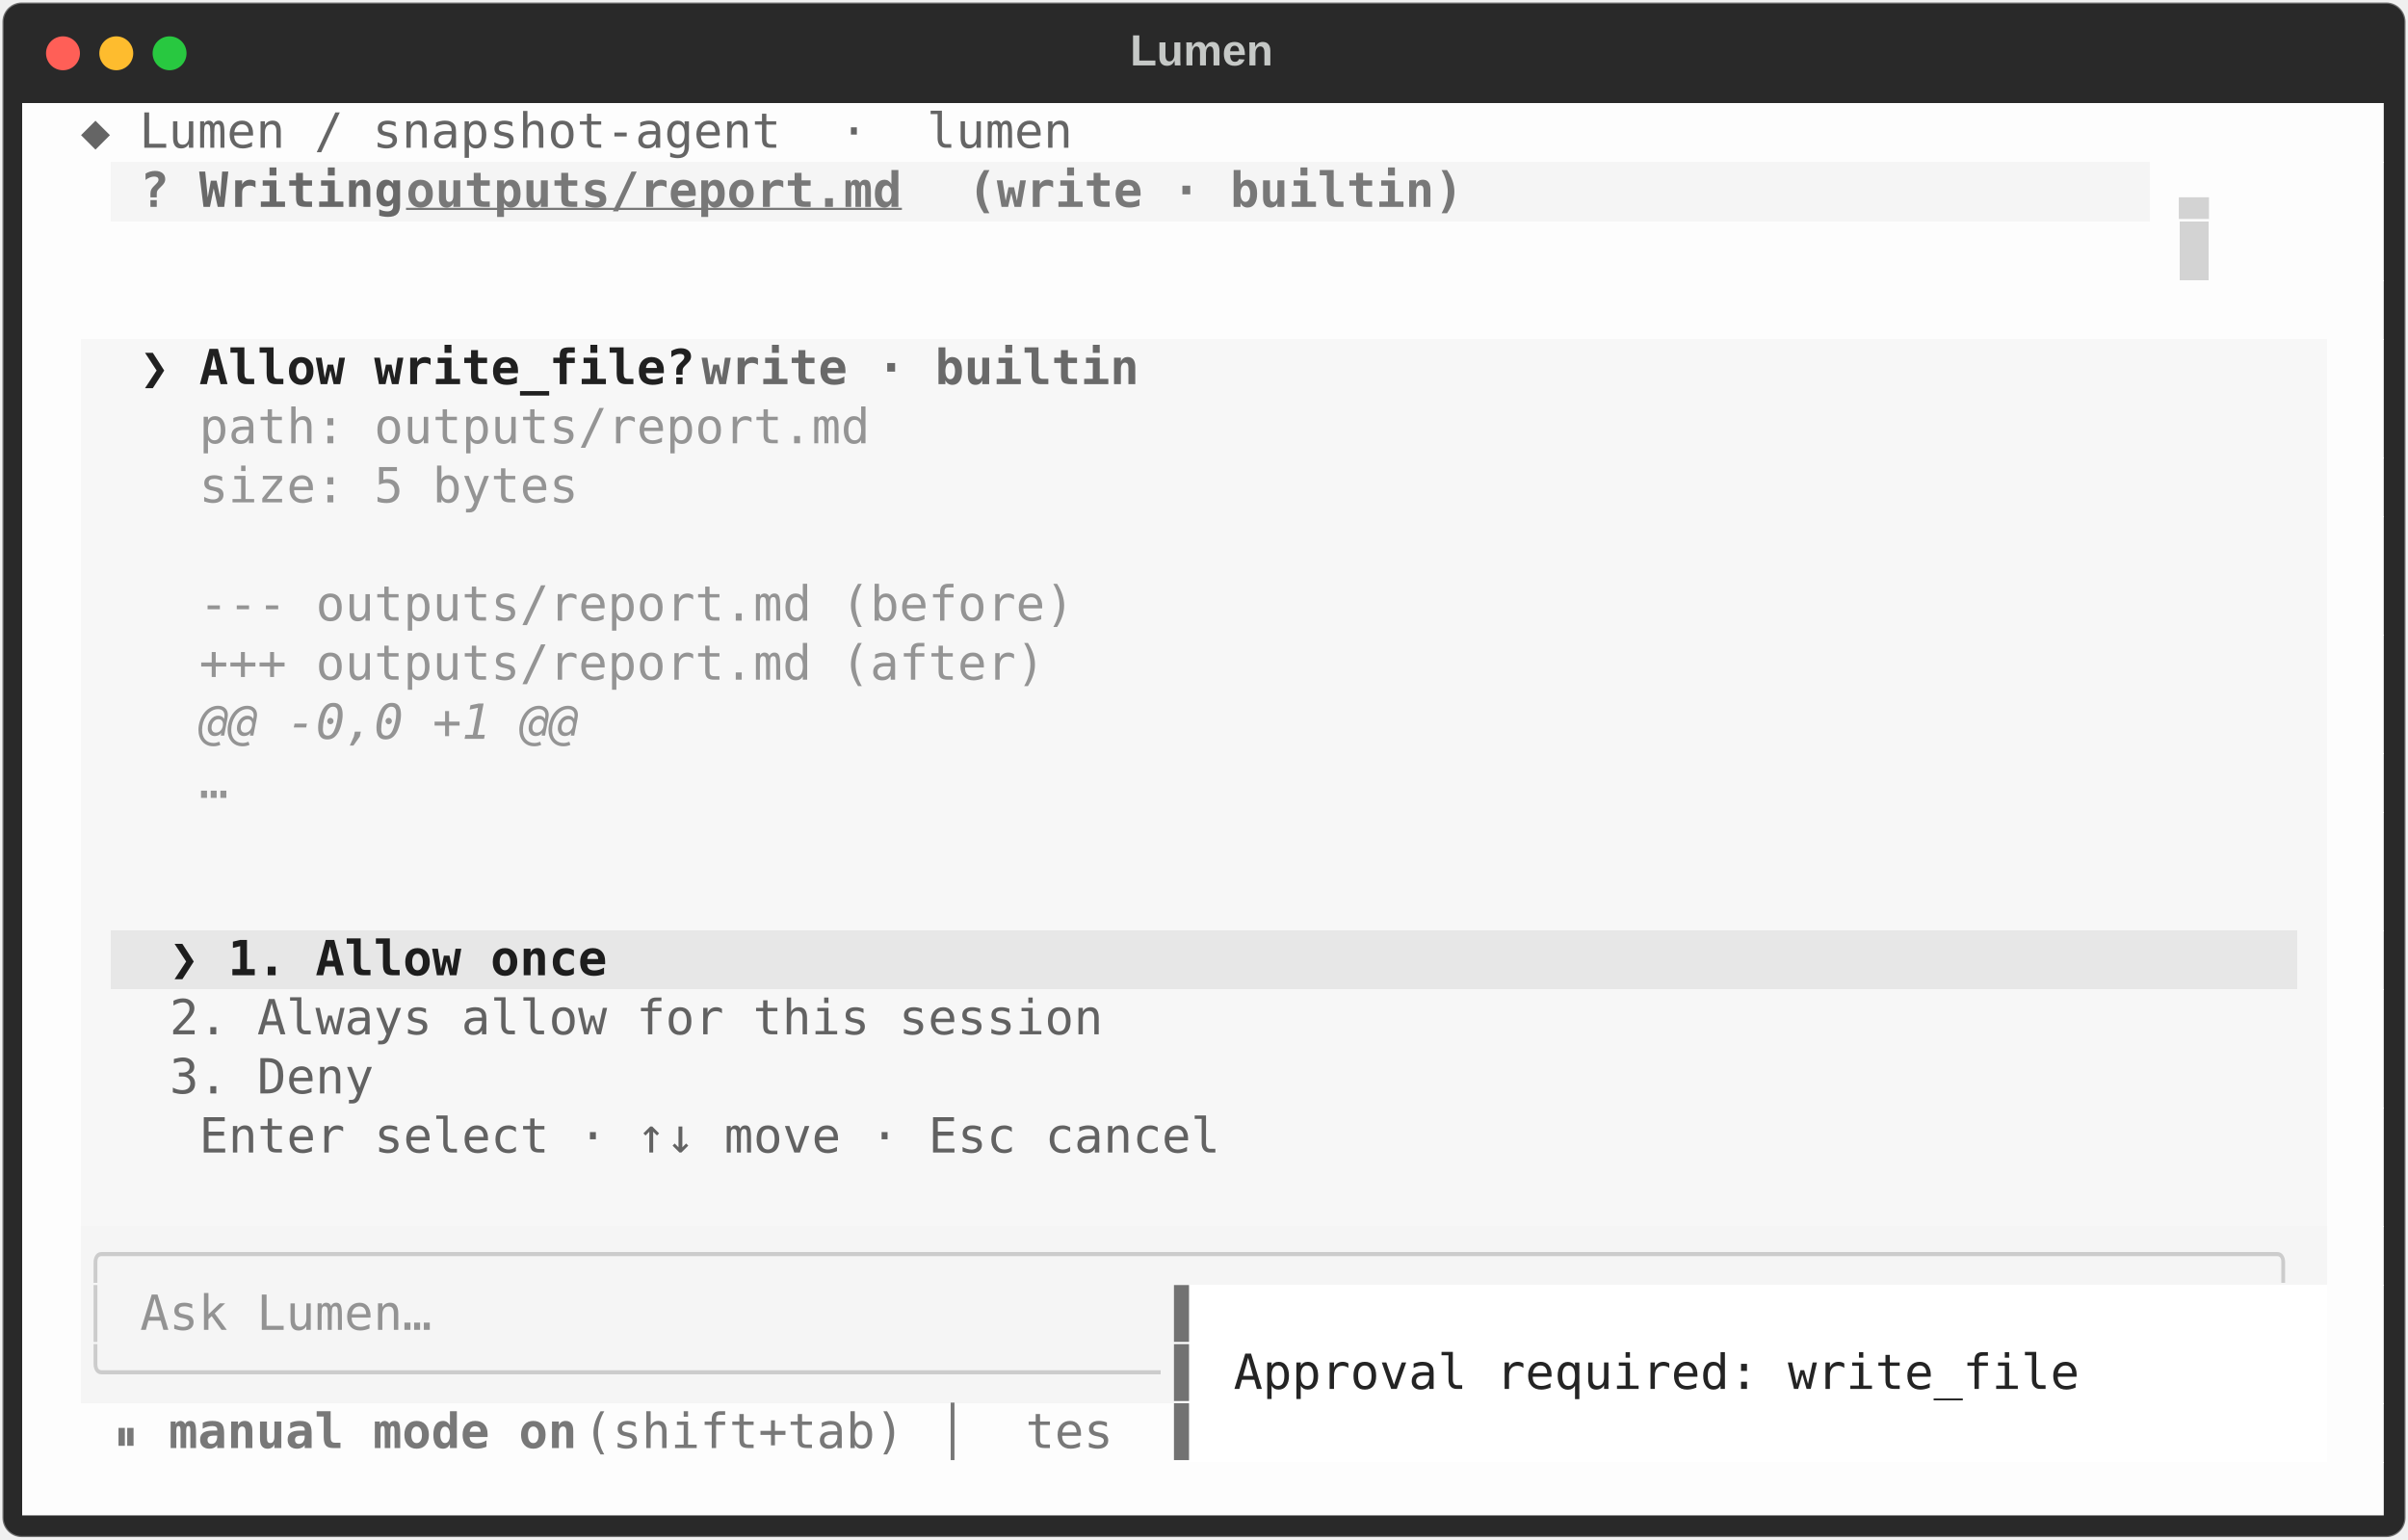
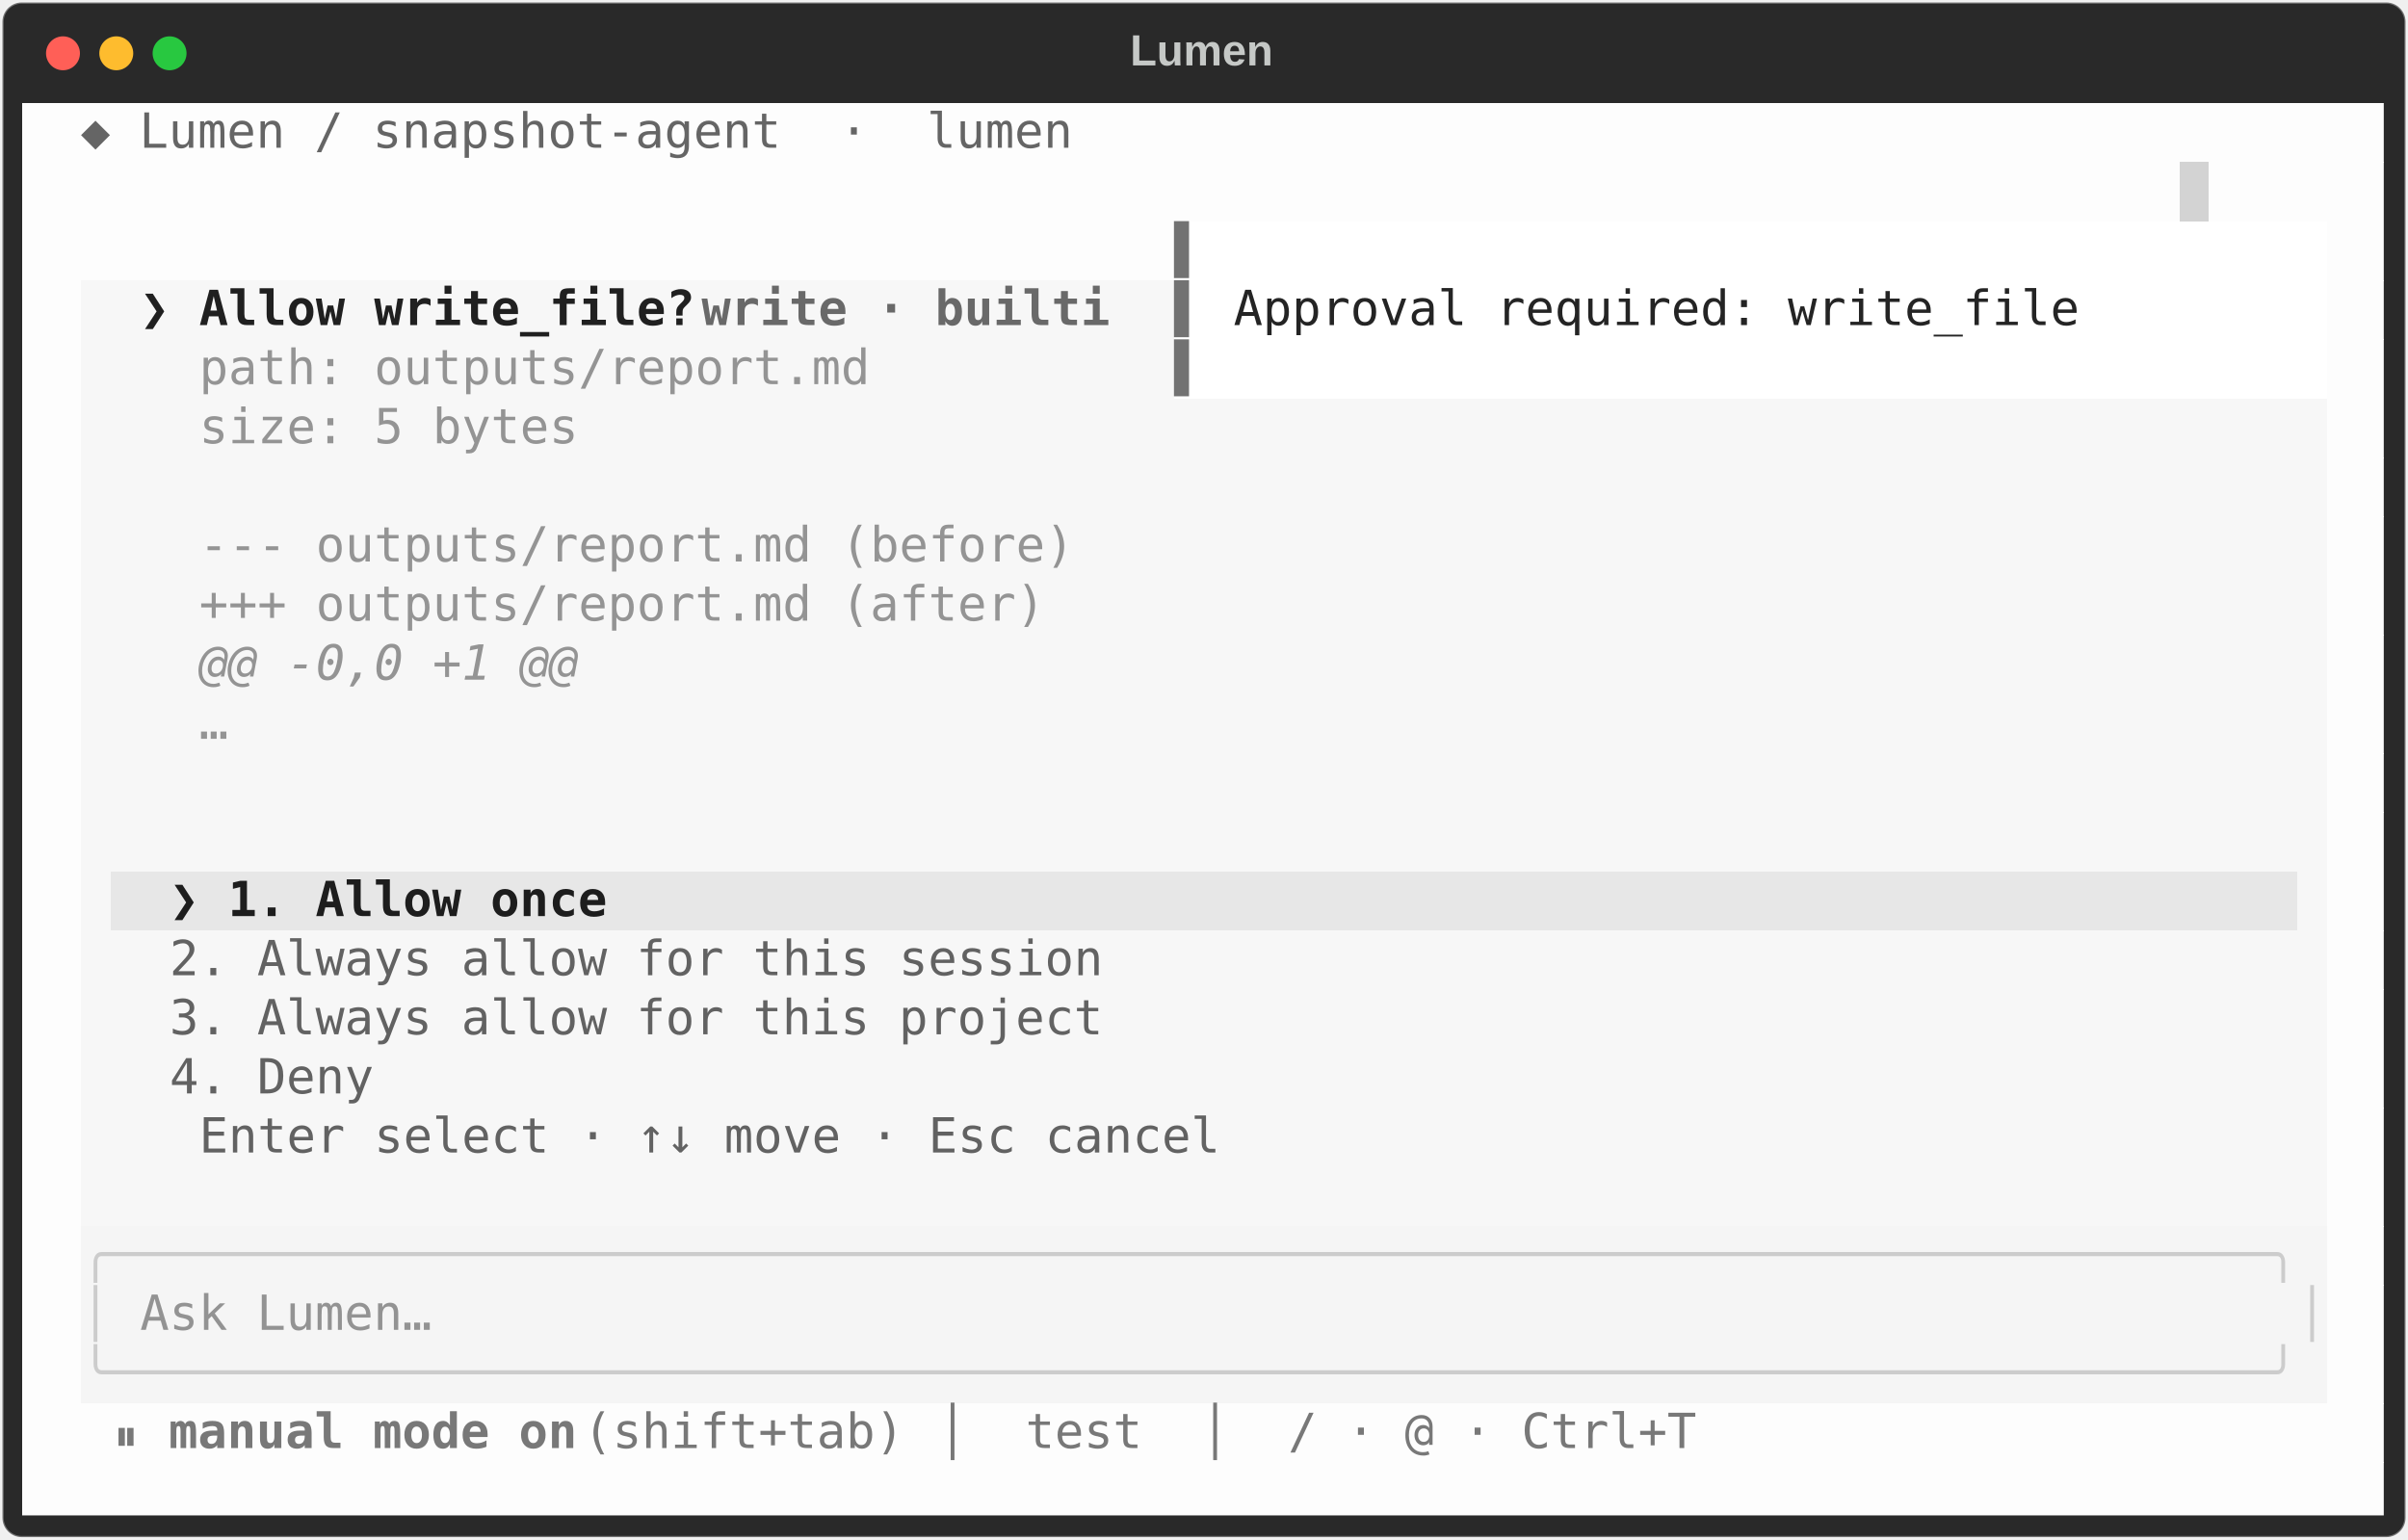
<svg xmlns="http://www.w3.org/2000/svg" class="rich-terminal" viewBox="0 0 994 635.6">
  <style>

    @font-face {
        font-family: "Fira Code";
        src: local("FiraCode-Regular"),
                url("https://cdnjs.cloudflare.com/ajax/libs/firacode/6.2.0/woff2/FiraCode-Regular.woff2") format("woff2"),
                url("https://cdnjs.cloudflare.com/ajax/libs/firacode/6.2.0/woff/FiraCode-Regular.woff") format("woff");
        font-style: normal;
        font-weight: 400;
    }
    @font-face {
        font-family: "Fira Code";
        src: local("FiraCode-Bold"),
                url("https://cdnjs.cloudflare.com/ajax/libs/firacode/6.2.0/woff2/FiraCode-Bold.woff2") format("woff2"),
                url("https://cdnjs.cloudflare.com/ajax/libs/firacode/6.2.0/woff/FiraCode-Bold.woff") format("woff");
        font-style: bold;
        font-weight: 700;
    }

    .terminal-matrix {
        font-family: Fira Code, monospace;
        font-size: 20px;
        line-height: 24.4px;
        font-variant-east-asian: full-width;
    }

    .terminal-title {
        font-size: 18px;
        font-weight: bold;
        font-family: arial;
    }

    .terminal-r1 { fill: #c5c8c6 }
.terminal-r2 { fill: #656565 }
- .terminal-r3 { fill: #737373;font-weight: bold }
- .terminal-r4 { fill: #686868;font-weight: bold }
- .terminal-r5 { fill: #787878;font-weight: bold;text-decoration: underline; }
- .terminal-r6 { fill: #787878;font-weight: bold }
- .terminal-r7 { fill: #d3d3d3 }
- .terminal-r8 { fill: #fdfdfd }
- .terminal-r9 { fill: #202020;font-weight: bold }
- .terminal-r10 { fill: #696969;font-weight: bold }
- .terminal-r11 { fill: #949494 }
- .terminal-r12 { fill: #626262 }
- .terminal-r13 { fill: #949494;font-style: italic; }
- .terminal-r14 { fill: #1d1d1d;font-weight: bold }
- .terminal-r15 { fill: #cccccc }
- .terminal-r16 { fill: #939393 }
- .terminal-r17 { fill: #727272 }
- .terminal-r18 { fill: #242424 }
- .terminal-r19 { fill: #787878 }
+ .terminal-r3 { fill: #fdfdfd }
+ .terminal-r4 { fill: #727272 }
+ .terminal-r5 { fill: #202020;font-weight: bold }
+ .terminal-r6 { fill: #696969;font-weight: bold }
+ .terminal-r7 { fill: #242424 }
+ .terminal-r8 { fill: #949494 }
+ .terminal-r9 { fill: #626262 }
+ .terminal-r10 { fill: #949494;font-style: italic; }
+ .terminal-r11 { fill: #1d1d1d;font-weight: bold }
+ .terminal-r12 { fill: #cccccc }
+ .terminal-r13 { fill: #939393 }
+ .terminal-r14 { fill: #787878;font-weight: bold }
+ .terminal-r15 { fill: #787878 }
    </style>
  <defs>
    <clipPath id="terminal-clip-terminal">
      <rect x="0" y="0" width="975.0" height="584.6" />
    </clipPath>
    <clipPath id="terminal-line-0">
      <rect x="0" y="1.5" width="976" height="24.65" />
    </clipPath>
    <clipPath id="terminal-line-1">
      <rect x="0" y="25.9" width="976" height="24.65" />
    </clipPath>
    <clipPath id="terminal-line-2">
      <rect x="0" y="50.3" width="976" height="24.65" />
    </clipPath>
    <clipPath id="terminal-line-3">
      <rect x="0" y="74.7" width="976" height="24.65" />
    </clipPath>
    <clipPath id="terminal-line-4">
      <rect x="0" y="99.1" width="976" height="24.65" />
    </clipPath>
    <clipPath id="terminal-line-5">
      <rect x="0" y="123.5" width="976" height="24.65" />
    </clipPath>
    <clipPath id="terminal-line-6">
      <rect x="0" y="147.9" width="976" height="24.65" />
    </clipPath>
    <clipPath id="terminal-line-7">
      <rect x="0" y="172.3" width="976" height="24.65" />
    </clipPath>
    <clipPath id="terminal-line-8">
      <rect x="0" y="196.7" width="976" height="24.65" />
    </clipPath>
    <clipPath id="terminal-line-9">
      <rect x="0" y="221.1" width="976" height="24.65" />
    </clipPath>
    <clipPath id="terminal-line-10">
      <rect x="0" y="245.5" width="976" height="24.65" />
    </clipPath>
    <clipPath id="terminal-line-11">
      <rect x="0" y="269.9" width="976" height="24.65" />
    </clipPath>
    <clipPath id="terminal-line-12">
      <rect x="0" y="294.3" width="976" height="24.65" />
    </clipPath>
    <clipPath id="terminal-line-13">
      <rect x="0" y="318.7" width="976" height="24.65" />
    </clipPath>
    <clipPath id="terminal-line-14">
      <rect x="0" y="343.1" width="976" height="24.65" />
    </clipPath>
    <clipPath id="terminal-line-15">
      <rect x="0" y="367.5" width="976" height="24.65" />
    </clipPath>
    <clipPath id="terminal-line-16">
      <rect x="0" y="391.9" width="976" height="24.65" />
    </clipPath>
    <clipPath id="terminal-line-17">
      <rect x="0" y="416.3" width="976" height="24.65" />
    </clipPath>
    <clipPath id="terminal-line-18">
      <rect x="0" y="440.7" width="976" height="24.65" />
    </clipPath>
    <clipPath id="terminal-line-19">
      <rect x="0" y="465.1" width="976" height="24.65" />
    </clipPath>
    <clipPath id="terminal-line-20">
      <rect x="0" y="489.5" width="976" height="24.65" />
    </clipPath>
    <clipPath id="terminal-line-21">
      <rect x="0" y="513.9" width="976" height="24.65" />
    </clipPath>
    <clipPath id="terminal-line-22">
      <rect x="0" y="538.3" width="976" height="24.65" />
    </clipPath>
  </defs>
  <rect fill="#292929" stroke="rgba(255,255,255,0.35)" stroke-width="1" x="1" y="1" width="992" height="633.6" rx="8" />
  <text class="terminal-title" fill="#c5c8c6" text-anchor="middle" x="496" y="27">Lumen</text>
  <g transform="translate(26,22)">
    <circle cx="0" cy="0" r="7" fill="#ff5f57" />
    <circle cx="22" cy="0" r="7" fill="#febc2e" />
    <circle cx="44" cy="0" r="7" fill="#28c840" />
  </g>
  <g transform="translate(9, 41)" clip-path="url(#terminal-clip-terminal)">
    <rect fill="#fdfdfd" x="0" y="1.5" width="24.4" height="24.65" shape-rendering="crispEdges" />
    <rect fill="#fdfdfd" x="24.4" y="1.5" width="414.8" height="24.65" shape-rendering="crispEdges" />
    <rect fill="#fdfdfd" x="439.2" y="1.5" width="536.8" height="24.65" shape-rendering="crispEdges" />
-     <rect fill="#fdfdfd" x="0" y="25.9" width="36.6" height="24.65" shape-rendering="crispEdges" />
-     <rect fill="#f5f5f5" x="36.6" y="25.9" width="12.2" height="24.65" shape-rendering="crispEdges" />
-     <rect fill="#f5f5f5" x="48.8" y="25.9" width="24.4" height="24.65" shape-rendering="crispEdges" />
-     <rect fill="#f5f5f5" x="73.2" y="25.9" width="85.4" height="24.65" shape-rendering="crispEdges" />
-     <rect fill="#f5f5f5" x="158.6" y="25.9" width="231.8" height="24.65" shape-rendering="crispEdges" />
-     <rect fill="#f5f5f5" x="390.4" y="25.9" width="231.8" height="24.65" shape-rendering="crispEdges" />
-     <rect fill="#f5f5f5" x="622.2" y="25.9" width="256.2" height="24.65" shape-rendering="crispEdges" />
-     <rect fill="#fdfdfd" x="878.4" y="25.9" width="12.2" height="24.65" shape-rendering="crispEdges" />
-     <rect fill="#fdfdfd" x="890.6" y="25.9" width="12.2" height="24.65" shape-rendering="crispEdges" />
+     <rect fill="#fdfdfd" x="0" y="25.9" width="890.6" height="24.65" shape-rendering="crispEdges" />
+     <rect fill="#d3d3d3" x="890.6" y="25.9" width="12.2" height="24.65" shape-rendering="crispEdges" />
    <rect fill="#fdfdfd" x="902.8" y="25.9" width="73.2" height="24.65" shape-rendering="crispEdges" />
-     <rect fill="#fdfdfd" x="0" y="50.3" width="890.6" height="24.65" shape-rendering="crispEdges" />
-     <rect fill="#d3d3d3" x="890.6" y="50.3" width="12.2" height="24.65" shape-rendering="crispEdges" />
-     <rect fill="#fdfdfd" x="902.8" y="50.3" width="73.2" height="24.65" shape-rendering="crispEdges" />
-     <rect fill="#fdfdfd" x="0" y="74.7" width="976" height="24.65" shape-rendering="crispEdges" />
+     <rect fill="#fdfdfd" x="0" y="50.3" width="475.8" height="24.65" shape-rendering="crispEdges" />
+     <rect fill="#ffffff" x="475.8" y="50.3" width="12.2" height="24.65" shape-rendering="crispEdges" />
+     <rect fill="#ffffff" x="488" y="50.3" width="463.6" height="24.65" shape-rendering="crispEdges" />
+     <rect fill="#fdfdfd" x="951.6" y="50.3" width="24.4" height="24.65" shape-rendering="crispEdges" />
+     <rect fill="#fdfdfd" x="0" y="74.7" width="24.4" height="24.65" shape-rendering="crispEdges" />
+     <rect fill="#f7f7f7" x="24.4" y="74.7" width="24.4" height="24.65" shape-rendering="crispEdges" />
+     <rect fill="#f7f7f7" x="48.8" y="74.7" width="24.4" height="24.65" shape-rendering="crispEdges" />
+     <rect fill="#f7f7f7" x="73.2" y="74.7" width="207.4" height="24.65" shape-rendering="crispEdges" />
+     <rect fill="#f7f7f7" x="280.6" y="74.7" width="195.2" height="24.65" shape-rendering="crispEdges" />
+     <rect fill="#ffffff" x="475.8" y="74.7" width="12.2" height="24.65" shape-rendering="crispEdges" />
+     <rect fill="#ffffff" x="488" y="74.7" width="12.2" height="24.65" shape-rendering="crispEdges" />
+     <rect fill="#ffffff" x="500.2" y="74.7" width="353.8" height="24.65" shape-rendering="crispEdges" />
+     <rect fill="#ffffff" x="854" y="74.7" width="97.6" height="24.65" shape-rendering="crispEdges" />
+     <rect fill="#fdfdfd" x="951.6" y="74.7" width="24.4" height="24.65" shape-rendering="crispEdges" />
    <rect fill="#fdfdfd" x="0" y="99.1" width="24.4" height="24.65" shape-rendering="crispEdges" />
-     <rect fill="#f7f7f7" x="24.4" y="99.1" width="24.4" height="24.65" shape-rendering="crispEdges" />
-     <rect fill="#f7f7f7" x="48.8" y="99.1" width="24.4" height="24.65" shape-rendering="crispEdges" />
-     <rect fill="#f7f7f7" x="73.2" y="99.1" width="207.4" height="24.65" shape-rendering="crispEdges" />
-     <rect fill="#f7f7f7" x="280.6" y="99.1" width="207.4" height="24.65" shape-rendering="crispEdges" />
-     <rect fill="#f7f7f7" x="488" y="99.1" width="463.6" height="24.65" shape-rendering="crispEdges" />
+     <rect fill="#f7f7f7" x="24.4" y="99.1" width="48.8" height="24.65" shape-rendering="crispEdges" />
+     <rect fill="#f7f7f7" x="73.2" y="99.1" width="280.6" height="24.65" shape-rendering="crispEdges" />
+     <rect fill="#f7f7f7" x="353.8" y="99.1" width="122" height="24.65" shape-rendering="crispEdges" />
+     <rect fill="#ffffff" x="475.8" y="99.1" width="12.2" height="24.65" shape-rendering="crispEdges" />
+     <rect fill="#ffffff" x="488" y="99.1" width="463.6" height="24.65" shape-rendering="crispEdges" />
    <rect fill="#fdfdfd" x="951.6" y="99.1" width="24.4" height="24.65" shape-rendering="crispEdges" />
    <rect fill="#fdfdfd" x="0" y="123.5" width="24.4" height="24.65" shape-rendering="crispEdges" />
    <rect fill="#f7f7f7" x="24.4" y="123.5" width="48.8" height="24.65" shape-rendering="crispEdges" />
-     <rect fill="#f7f7f7" x="73.2" y="123.5" width="280.6" height="24.65" shape-rendering="crispEdges" />
-     <rect fill="#f7f7f7" x="353.8" y="123.5" width="597.8" height="24.65" shape-rendering="crispEdges" />
+     <rect fill="#f7f7f7" x="73.2" y="123.5" width="158.6" height="24.65" shape-rendering="crispEdges" />
+     <rect fill="#f7f7f7" x="231.8" y="123.5" width="719.8" height="24.65" shape-rendering="crispEdges" />
    <rect fill="#fdfdfd" x="951.6" y="123.5" width="24.4" height="24.65" shape-rendering="crispEdges" />
    <rect fill="#fdfdfd" x="0" y="147.9" width="24.4" height="24.65" shape-rendering="crispEdges" />
    <rect fill="#f7f7f7" x="24.4" y="147.9" width="48.8" height="24.65" shape-rendering="crispEdges" />
-     <rect fill="#f7f7f7" x="73.2" y="147.9" width="158.6" height="24.65" shape-rendering="crispEdges" />
-     <rect fill="#f7f7f7" x="231.8" y="147.9" width="719.8" height="24.65" shape-rendering="crispEdges" />
+     <rect fill="#f7f7f7" x="73.2" y="147.9" width="0" height="24.65" shape-rendering="crispEdges" />
+     <rect fill="#f7f7f7" x="73.2" y="147.9" width="878.4" height="24.65" shape-rendering="crispEdges" />
    <rect fill="#fdfdfd" x="951.6" y="147.9" width="24.4" height="24.65" shape-rendering="crispEdges" />
    <rect fill="#fdfdfd" x="0" y="172.3" width="24.4" height="24.65" shape-rendering="crispEdges" />
    <rect fill="#f7f7f7" x="24.4" y="172.3" width="48.8" height="24.65" shape-rendering="crispEdges" />
-     <rect fill="#f7f7f7" x="73.2" y="172.3" width="0" height="24.65" shape-rendering="crispEdges" />
-     <rect fill="#f7f7f7" x="73.2" y="172.3" width="878.4" height="24.65" shape-rendering="crispEdges" />
+     <rect fill="#f7f7f7" x="73.2" y="172.3" width="366" height="24.65" shape-rendering="crispEdges" />
+     <rect fill="#f7f7f7" x="439.2" y="172.3" width="512.4" height="24.65" shape-rendering="crispEdges" />
    <rect fill="#fdfdfd" x="951.6" y="172.3" width="24.4" height="24.65" shape-rendering="crispEdges" />
    <rect fill="#fdfdfd" x="0" y="196.7" width="24.4" height="24.65" shape-rendering="crispEdges" />
    <rect fill="#f7f7f7" x="24.4" y="196.7" width="48.8" height="24.65" shape-rendering="crispEdges" />
-     <rect fill="#f7f7f7" x="73.2" y="196.7" width="366" height="24.65" shape-rendering="crispEdges" />
-     <rect fill="#f7f7f7" x="439.2" y="196.7" width="512.4" height="24.65" shape-rendering="crispEdges" />
+     <rect fill="#f7f7f7" x="73.2" y="196.7" width="353.8" height="24.65" shape-rendering="crispEdges" />
+     <rect fill="#f7f7f7" x="427" y="196.7" width="524.6" height="24.65" shape-rendering="crispEdges" />
    <rect fill="#fdfdfd" x="951.6" y="196.7" width="24.4" height="24.65" shape-rendering="crispEdges" />
    <rect fill="#fdfdfd" x="0" y="221.1" width="24.4" height="24.65" shape-rendering="crispEdges" />
    <rect fill="#f7f7f7" x="24.4" y="221.1" width="48.8" height="24.65" shape-rendering="crispEdges" />
-     <rect fill="#f7f7f7" x="73.2" y="221.1" width="353.8" height="24.65" shape-rendering="crispEdges" />
-     <rect fill="#f7f7f7" x="427" y="221.1" width="524.6" height="24.65" shape-rendering="crispEdges" />
+     <rect fill="#f7f7f7" x="73.2" y="221.1" width="158.6" height="24.65" shape-rendering="crispEdges" />
+     <rect fill="#f7f7f7" x="231.8" y="221.1" width="719.8" height="24.65" shape-rendering="crispEdges" />
    <rect fill="#fdfdfd" x="951.6" y="221.1" width="24.4" height="24.65" shape-rendering="crispEdges" />
    <rect fill="#fdfdfd" x="0" y="245.5" width="24.4" height="24.65" shape-rendering="crispEdges" />
    <rect fill="#f7f7f7" x="24.4" y="245.5" width="48.8" height="24.65" shape-rendering="crispEdges" />
-     <rect fill="#f7f7f7" x="73.2" y="245.5" width="158.6" height="24.65" shape-rendering="crispEdges" />
-     <rect fill="#f7f7f7" x="231.8" y="245.5" width="719.8" height="24.65" shape-rendering="crispEdges" />
+     <rect fill="#f7f7f7" x="73.2" y="245.5" width="12.2" height="24.65" shape-rendering="crispEdges" />
+     <rect fill="#f7f7f7" x="85.4" y="245.5" width="866.2" height="24.65" shape-rendering="crispEdges" />
    <rect fill="#fdfdfd" x="951.6" y="245.5" width="24.4" height="24.65" shape-rendering="crispEdges" />
    <rect fill="#fdfdfd" x="0" y="269.9" width="24.4" height="24.65" shape-rendering="crispEdges" />
    <rect fill="#f7f7f7" x="24.4" y="269.9" width="48.8" height="24.65" shape-rendering="crispEdges" />
-     <rect fill="#f7f7f7" x="73.2" y="269.9" width="12.2" height="24.65" shape-rendering="crispEdges" />
-     <rect fill="#f7f7f7" x="85.4" y="269.9" width="866.2" height="24.65" shape-rendering="crispEdges" />
+     <rect fill="#f7f7f7" x="73.2" y="269.9" width="0" height="24.65" shape-rendering="crispEdges" />
+     <rect fill="#f7f7f7" x="73.2" y="269.9" width="878.4" height="24.65" shape-rendering="crispEdges" />
    <rect fill="#fdfdfd" x="951.6" y="269.9" width="24.4" height="24.65" shape-rendering="crispEdges" />
    <rect fill="#fdfdfd" x="0" y="294.3" width="24.4" height="24.65" shape-rendering="crispEdges" />
-     <rect fill="#f7f7f7" x="24.4" y="294.3" width="48.8" height="24.65" shape-rendering="crispEdges" />
-     <rect fill="#f7f7f7" x="73.2" y="294.3" width="0" height="24.65" shape-rendering="crispEdges" />
-     <rect fill="#f7f7f7" x="73.2" y="294.3" width="878.4" height="24.65" shape-rendering="crispEdges" />
+     <rect fill="#f7f7f7" x="24.4" y="294.3" width="927.2" height="24.65" shape-rendering="crispEdges" />
    <rect fill="#fdfdfd" x="951.6" y="294.3" width="24.4" height="24.65" shape-rendering="crispEdges" />
    <rect fill="#fdfdfd" x="0" y="318.7" width="24.4" height="24.65" shape-rendering="crispEdges" />
-     <rect fill="#f7f7f7" x="24.4" y="318.7" width="927.2" height="24.65" shape-rendering="crispEdges" />
+     <rect fill="#f7f7f7" x="24.4" y="318.7" width="12.2" height="24.65" shape-rendering="crispEdges" />
+     <rect fill="#e7e7e7" x="36.6" y="318.7" width="24.4" height="24.65" shape-rendering="crispEdges" />
+     <rect fill="#e7e7e7" x="61" y="318.7" width="183" height="24.65" shape-rendering="crispEdges" />
+     <rect fill="#e7e7e7" x="244" y="318.7" width="695.4" height="24.65" shape-rendering="crispEdges" />
+     <rect fill="#f7f7f7" x="939.4" y="318.7" width="12.2" height="24.65" shape-rendering="crispEdges" />
    <rect fill="#fdfdfd" x="951.6" y="318.7" width="24.4" height="24.65" shape-rendering="crispEdges" />
    <rect fill="#fdfdfd" x="0" y="343.1" width="24.4" height="24.65" shape-rendering="crispEdges" />
-     <rect fill="#f7f7f7" x="24.4" y="343.1" width="12.2" height="24.65" shape-rendering="crispEdges" />
-     <rect fill="#e7e7e7" x="36.6" y="343.1" width="24.4" height="24.65" shape-rendering="crispEdges" />
-     <rect fill="#e7e7e7" x="61" y="343.1" width="183" height="24.65" shape-rendering="crispEdges" />
-     <rect fill="#e7e7e7" x="244" y="343.1" width="695.4" height="24.65" shape-rendering="crispEdges" />
-     <rect fill="#f7f7f7" x="939.4" y="343.1" width="12.2" height="24.65" shape-rendering="crispEdges" />
+     <rect fill="#f7f7f7" x="24.4" y="343.1" width="36.6" height="24.65" shape-rendering="crispEdges" />
+     <rect fill="#f7f7f7" x="61" y="343.1" width="414.8" height="24.65" shape-rendering="crispEdges" />
+     <rect fill="#f7f7f7" x="475.8" y="343.1" width="475.8" height="24.65" shape-rendering="crispEdges" />
    <rect fill="#fdfdfd" x="951.6" y="343.1" width="24.4" height="24.65" shape-rendering="crispEdges" />
    <rect fill="#fdfdfd" x="0" y="367.5" width="24.4" height="24.65" shape-rendering="crispEdges" />
    <rect fill="#f7f7f7" x="24.4" y="367.5" width="36.6" height="24.65" shape-rendering="crispEdges" />
    <rect fill="#f7f7f7" x="61" y="367.5" width="414.8" height="24.65" shape-rendering="crispEdges" />
    <rect fill="#f7f7f7" x="475.8" y="367.5" width="475.8" height="24.65" shape-rendering="crispEdges" />
    <rect fill="#fdfdfd" x="951.6" y="367.5" width="24.4" height="24.65" shape-rendering="crispEdges" />
    <rect fill="#fdfdfd" x="0" y="391.9" width="24.4" height="24.65" shape-rendering="crispEdges" />
    <rect fill="#f7f7f7" x="24.4" y="391.9" width="36.6" height="24.65" shape-rendering="crispEdges" />
    <rect fill="#f7f7f7" x="61" y="391.9" width="109.8" height="24.65" shape-rendering="crispEdges" />
    <rect fill="#f7f7f7" x="170.8" y="391.9" width="780.8" height="24.65" shape-rendering="crispEdges" />
    <rect fill="#fdfdfd" x="951.6" y="391.9" width="24.4" height="24.65" shape-rendering="crispEdges" />
    <rect fill="#fdfdfd" x="0" y="416.3" width="24.4" height="24.65" shape-rendering="crispEdges" />
    <rect fill="#f7f7f7" x="24.4" y="416.3" width="48.8" height="24.65" shape-rendering="crispEdges" />
    <rect fill="#f7f7f7" x="73.2" y="416.3" width="427" height="24.65" shape-rendering="crispEdges" />
    <rect fill="#f7f7f7" x="500.2" y="416.3" width="451.4" height="24.65" shape-rendering="crispEdges" />
    <rect fill="#fdfdfd" x="951.6" y="416.3" width="24.4" height="24.65" shape-rendering="crispEdges" />
    <rect fill="#fdfdfd" x="0" y="440.7" width="24.4" height="24.65" shape-rendering="crispEdges" />
    <rect fill="#f7f7f7" x="24.4" y="440.7" width="927.2" height="24.65" shape-rendering="crispEdges" />
    <rect fill="#fdfdfd" x="951.6" y="440.7" width="24.4" height="24.65" shape-rendering="crispEdges" />
    <rect fill="#fdfdfd" x="0" y="465.1" width="24.4" height="24.65" shape-rendering="crispEdges" />
    <rect fill="#f5f5f5" x="24.4" y="465.1" width="927.2" height="24.65" shape-rendering="crispEdges" />
    <rect fill="#fdfdfd" x="951.6" y="465.1" width="24.4" height="24.65" shape-rendering="crispEdges" />
    <rect fill="#fdfdfd" x="0" y="489.5" width="24.4" height="24.65" shape-rendering="crispEdges" />
    <rect fill="#f5f5f5" x="24.4" y="489.5" width="12.2" height="24.65" shape-rendering="crispEdges" />
    <rect fill="#f5f5f5" x="36.6" y="489.5" width="12.2" height="24.65" shape-rendering="crispEdges" />
    <rect fill="#f5f5f5" x="48.8" y="489.5" width="122" height="24.65" shape-rendering="crispEdges" />
-     <rect fill="#f5f5f5" x="170.8" y="489.5" width="305" height="24.65" shape-rendering="crispEdges" />
-     <rect fill="#ffffff" x="475.8" y="489.5" width="12.2" height="24.65" shape-rendering="crispEdges" />
-     <rect fill="#ffffff" x="488" y="489.5" width="463.6" height="24.65" shape-rendering="crispEdges" />
+     <rect fill="#f5f5f5" x="170.8" y="489.5" width="768.6" height="24.65" shape-rendering="crispEdges" />
+     <rect fill="#f5f5f5" x="939.4" y="489.5" width="12.2" height="24.65" shape-rendering="crispEdges" />
    <rect fill="#fdfdfd" x="951.6" y="489.5" width="24.4" height="24.65" shape-rendering="crispEdges" />
    <rect fill="#fdfdfd" x="0" y="513.9" width="24.4" height="24.65" shape-rendering="crispEdges" />
-     <rect fill="#f5f5f5" x="24.4" y="513.9" width="451.4" height="24.65" shape-rendering="crispEdges" />
-     <rect fill="#ffffff" x="475.8" y="513.9" width="12.2" height="24.65" shape-rendering="crispEdges" />
-     <rect fill="#ffffff" x="488" y="513.9" width="12.2" height="24.65" shape-rendering="crispEdges" />
-     <rect fill="#ffffff" x="500.2" y="513.9" width="353.8" height="24.65" shape-rendering="crispEdges" />
-     <rect fill="#ffffff" x="854" y="513.9" width="97.6" height="24.65" shape-rendering="crispEdges" />
+     <rect fill="#f5f5f5" x="24.4" y="513.9" width="927.2" height="24.65" shape-rendering="crispEdges" />
    <rect fill="#fdfdfd" x="951.6" y="513.9" width="24.4" height="24.65" shape-rendering="crispEdges" />
    <rect fill="#fdfdfd" x="0" y="538.3" width="36.6" height="24.65" shape-rendering="crispEdges" />
    <rect fill="#fdfdfd" x="36.6" y="538.3" width="195.2" height="24.65" shape-rendering="crispEdges" />
    <rect fill="#fdfdfd" x="231.8" y="538.3" width="146.4" height="24.65" shape-rendering="crispEdges" />
-     <rect fill="#fdfdfd" x="378.2" y="538.3" width="97.6" height="24.65" shape-rendering="crispEdges" />
-     <rect fill="#ffffff" x="475.8" y="538.3" width="12.2" height="24.65" shape-rendering="crispEdges" />
-     <rect fill="#ffffff" x="488" y="538.3" width="463.6" height="24.65" shape-rendering="crispEdges" />
-     <rect fill="#fdfdfd" x="951.6" y="538.3" width="24.4" height="24.65" shape-rendering="crispEdges" />
+     <rect fill="#fdfdfd" x="378.2" y="538.3" width="341.6" height="24.65" shape-rendering="crispEdges" />
+     <rect fill="#fdfdfd" x="719.8" y="538.3" width="256.2" height="24.65" shape-rendering="crispEdges" />
    <rect fill="#fdfdfd" x="0" y="562.7" width="976" height="24.65" shape-rendering="crispEdges" />
    <g class="terminal-matrix">
      <text class="terminal-r2" x="24.4" y="20" textLength="414.8" clip-path="url(#terminal-line-0)">◆ Lumen / snapshot-agent  ·  lumen</text>
      <text class="terminal-r1" x="976" y="20" textLength="12.2" clip-path="url(#terminal-line-0)">
</text>
-       <text class="terminal-r3" x="48.8" y="44.4" textLength="24.4" clip-path="url(#terminal-line-1)">? </text>
-       <text class="terminal-r4" x="73.2" y="44.4" textLength="85.4" clip-path="url(#terminal-line-1)">Writing</text>
-       <text class="terminal-r5" x="158.6" y="44.4" textLength="231.8" clip-path="url(#terminal-line-1)">  outputs/report.md</text>
-       <text class="terminal-r6" x="390.4" y="44.4" textLength="231.8" clip-path="url(#terminal-line-1)">  (write · builtin)</text>
-       <text class="terminal-r7" x="890.6" y="44.4" textLength="12.2" clip-path="url(#terminal-line-1)">▃</text>
      <text class="terminal-r1" x="976" y="44.4" textLength="12.2" clip-path="url(#terminal-line-1)">
</text>
+       <text class="terminal-r4" x="475.8" y="68.8" textLength="12.2" clip-path="url(#terminal-line-2)">▌</text>
      <text class="terminal-r1" x="976" y="68.8" textLength="12.2" clip-path="url(#terminal-line-2)">
</text>
+       <text class="terminal-r5" x="48.8" y="93.2" textLength="24.4" clip-path="url(#terminal-line-3)">❯ </text>
+       <text class="terminal-r5" x="73.2" y="93.2" textLength="207.4" clip-path="url(#terminal-line-3)">Allow write_file?</text>
+       <text class="terminal-r6" x="280.6" y="93.2" textLength="195.2" clip-path="url(#terminal-line-3)">  write · builti</text>
+       <text class="terminal-r4" x="475.8" y="93.2" textLength="12.2" clip-path="url(#terminal-line-3)">▌</text>
+       <text class="terminal-r7" x="500.2" y="93.2" textLength="353.8" clip-path="url(#terminal-line-3)">Approval required: write_file</text>
      <text class="terminal-r1" x="976" y="93.2" textLength="12.2" clip-path="url(#terminal-line-3)">
</text>
-       <text class="terminal-r9" x="48.8" y="117.6" textLength="24.4" clip-path="url(#terminal-line-4)">❯ </text>
-       <text class="terminal-r9" x="73.2" y="117.6" textLength="207.4" clip-path="url(#terminal-line-4)">Allow write_file?</text>
-       <text class="terminal-r10" x="280.6" y="117.6" textLength="207.4" clip-path="url(#terminal-line-4)">  write · builtin</text>
+       <text class="terminal-r8" x="73.2" y="117.6" textLength="280.6" clip-path="url(#terminal-line-4)">path: outputs/report.md</text>
+       <text class="terminal-r4" x="475.8" y="117.6" textLength="12.2" clip-path="url(#terminal-line-4)">▌</text>
      <text class="terminal-r1" x="976" y="117.6" textLength="12.2" clip-path="url(#terminal-line-4)">
</text>
-       <text class="terminal-r11" x="73.2" y="142" textLength="280.6" clip-path="url(#terminal-line-5)">path: outputs/report.md</text>
+       <text class="terminal-r8" x="73.2" y="142" textLength="158.6" clip-path="url(#terminal-line-5)">size: 5 bytes</text>
      <text class="terminal-r1" x="976" y="142" textLength="12.2" clip-path="url(#terminal-line-5)">
</text>
-       <text class="terminal-r11" x="73.2" y="166.4" textLength="158.6" clip-path="url(#terminal-line-6)">size: 5 bytes</text>
      <text class="terminal-r1" x="976" y="166.4" textLength="12.2" clip-path="url(#terminal-line-6)">
</text>
+       <text class="terminal-r8" x="73.2" y="190.8" textLength="366" clip-path="url(#terminal-line-7)">--- outputs/report.md (before)</text>
      <text class="terminal-r1" x="976" y="190.8" textLength="12.2" clip-path="url(#terminal-line-7)">
</text>
-       <text class="terminal-r11" x="73.2" y="215.2" textLength="366" clip-path="url(#terminal-line-8)">--- outputs/report.md (before)</text>
+       <text class="terminal-r8" x="73.2" y="215.2" textLength="353.8" clip-path="url(#terminal-line-8)">+++ outputs/report.md (after)</text>
      <text class="terminal-r1" x="976" y="215.2" textLength="12.2" clip-path="url(#terminal-line-8)">
</text>
-       <text class="terminal-r11" x="73.2" y="239.6" textLength="353.8" clip-path="url(#terminal-line-9)">+++ outputs/report.md (after)</text>
+       <text class="terminal-r10" x="73.2" y="239.6" textLength="158.6" clip-path="url(#terminal-line-9)">@@ -0,0 +1 @@</text>
      <text class="terminal-r1" x="976" y="239.6" textLength="12.2" clip-path="url(#terminal-line-9)">
</text>
-       <text class="terminal-r13" x="73.2" y="264" textLength="158.6" clip-path="url(#terminal-line-10)">@@ -0,0 +1 @@</text>
+       <text class="terminal-r8" x="73.2" y="264" textLength="12.2" clip-path="url(#terminal-line-10)">…</text>
      <text class="terminal-r1" x="976" y="264" textLength="12.2" clip-path="url(#terminal-line-10)">
</text>
-       <text class="terminal-r11" x="73.2" y="288.4" textLength="12.2" clip-path="url(#terminal-line-11)">…</text>
      <text class="terminal-r1" x="976" y="288.4" textLength="12.2" clip-path="url(#terminal-line-11)">
</text>
      <text class="terminal-r1" x="976" y="312.8" textLength="12.2" clip-path="url(#terminal-line-12)">
</text>
+       <text class="terminal-r11" x="61" y="337.2" textLength="183" clip-path="url(#terminal-line-13)">❯ 1. Allow once</text>
      <text class="terminal-r1" x="976" y="337.2" textLength="12.2" clip-path="url(#terminal-line-13)">
</text>
-       <text class="terminal-r14" x="61" y="361.6" textLength="183" clip-path="url(#terminal-line-14)">❯ 1. Allow once</text>
+       <text class="terminal-r9" x="61" y="361.6" textLength="414.8" clip-path="url(#terminal-line-14)">  2. Always allow for this session</text>
      <text class="terminal-r1" x="976" y="361.6" textLength="12.2" clip-path="url(#terminal-line-14)">
</text>
-       <text class="terminal-r12" x="61" y="386" textLength="414.8" clip-path="url(#terminal-line-15)">  2. Always allow for this session</text>
+       <text class="terminal-r9" x="61" y="386" textLength="414.8" clip-path="url(#terminal-line-15)">  3. Always allow for this project</text>
      <text class="terminal-r1" x="976" y="386" textLength="12.2" clip-path="url(#terminal-line-15)">
</text>
-       <text class="terminal-r12" x="61" y="410.4" textLength="109.8" clip-path="url(#terminal-line-16)">  3. Deny</text>
+       <text class="terminal-r9" x="61" y="410.4" textLength="109.8" clip-path="url(#terminal-line-16)">  4. Deny</text>
      <text class="terminal-r1" x="976" y="410.4" textLength="12.2" clip-path="url(#terminal-line-16)">
</text>
-       <text class="terminal-r12" x="73.2" y="434.8" textLength="427" clip-path="url(#terminal-line-17)">Enter select · ↑↓ move · Esc cancel</text>
+       <text class="terminal-r9" x="73.2" y="434.8" textLength="427" clip-path="url(#terminal-line-17)">Enter select · ↑↓ move · Esc cancel</text>
      <text class="terminal-r1" x="976" y="434.8" textLength="12.2" clip-path="url(#terminal-line-17)">
</text>
      <text class="terminal-r1" x="976" y="459.2" textLength="12.2" clip-path="url(#terminal-line-18)">
</text>
-       <text class="terminal-r15" x="24.4" y="483.6" textLength="927.2" clip-path="url(#terminal-line-19)">╭──────────────────────────────────────────────────────────────────────────╮</text>
+       <text class="terminal-r12" x="24.4" y="483.6" textLength="927.2" clip-path="url(#terminal-line-19)">╭──────────────────────────────────────────────────────────────────────────╮</text>
      <text class="terminal-r1" x="976" y="483.6" textLength="12.2" clip-path="url(#terminal-line-19)">
</text>
-       <text class="terminal-r15" x="24.4" y="508" textLength="12.2" clip-path="url(#terminal-line-20)">│</text>
-       <text class="terminal-r16" x="48.8" y="508" textLength="122" clip-path="url(#terminal-line-20)">Ask Lumen…</text>
-       <text class="terminal-r17" x="475.8" y="508" textLength="12.2" clip-path="url(#terminal-line-20)">▌</text>
+       <text class="terminal-r12" x="24.4" y="508" textLength="12.2" clip-path="url(#terminal-line-20)">│</text>
+       <text class="terminal-r13" x="48.8" y="508" textLength="122" clip-path="url(#terminal-line-20)">Ask Lumen…</text>
+       <text class="terminal-r12" x="939.4" y="508" textLength="12.2" clip-path="url(#terminal-line-20)">│</text>
      <text class="terminal-r1" x="976" y="508" textLength="12.2" clip-path="url(#terminal-line-20)">
</text>
-       <text class="terminal-r15" x="24.4" y="532.4" textLength="451.4" clip-path="url(#terminal-line-21)">╰────────────────────────────────────</text>
-       <text class="terminal-r17" x="475.8" y="532.4" textLength="12.2" clip-path="url(#terminal-line-21)">▌</text>
-       <text class="terminal-r18" x="500.2" y="532.4" textLength="353.8" clip-path="url(#terminal-line-21)">Approval required: write_file</text>
+       <text class="terminal-r12" x="24.4" y="532.4" textLength="927.2" clip-path="url(#terminal-line-21)">╰──────────────────────────────────────────────────────────────────────────╯</text>
      <text class="terminal-r1" x="976" y="532.4" textLength="12.2" clip-path="url(#terminal-line-21)">
</text>
-       <text class="terminal-r6" x="36.6" y="556.8" textLength="195.2" clip-path="url(#terminal-line-22)">⏸ manual mode on</text>
-       <text class="terminal-r19" x="231.8" y="556.8" textLength="146.4" clip-path="url(#terminal-line-22)"> (shift+tab)</text>
-       <text class="terminal-r19" x="378.2" y="556.8" textLength="97.6" clip-path="url(#terminal-line-22)">  │  tes</text>
-       <text class="terminal-r17" x="475.8" y="556.8" textLength="12.2" clip-path="url(#terminal-line-22)">▌</text>
+       <text class="terminal-r14" x="36.6" y="556.8" textLength="195.2" clip-path="url(#terminal-line-22)">⏸ manual mode on</text>
+       <text class="terminal-r15" x="231.8" y="556.8" textLength="146.4" clip-path="url(#terminal-line-22)"> (shift+tab)</text>
+       <text class="terminal-r15" x="378.2" y="556.8" textLength="341.6" clip-path="url(#terminal-line-22)">  │  test  │  / · @ · Ctrl+T</text>
      <text class="terminal-r1" x="976" y="556.8" textLength="12.2" clip-path="url(#terminal-line-22)">
</text>
    </g>
  </g>
</svg>
